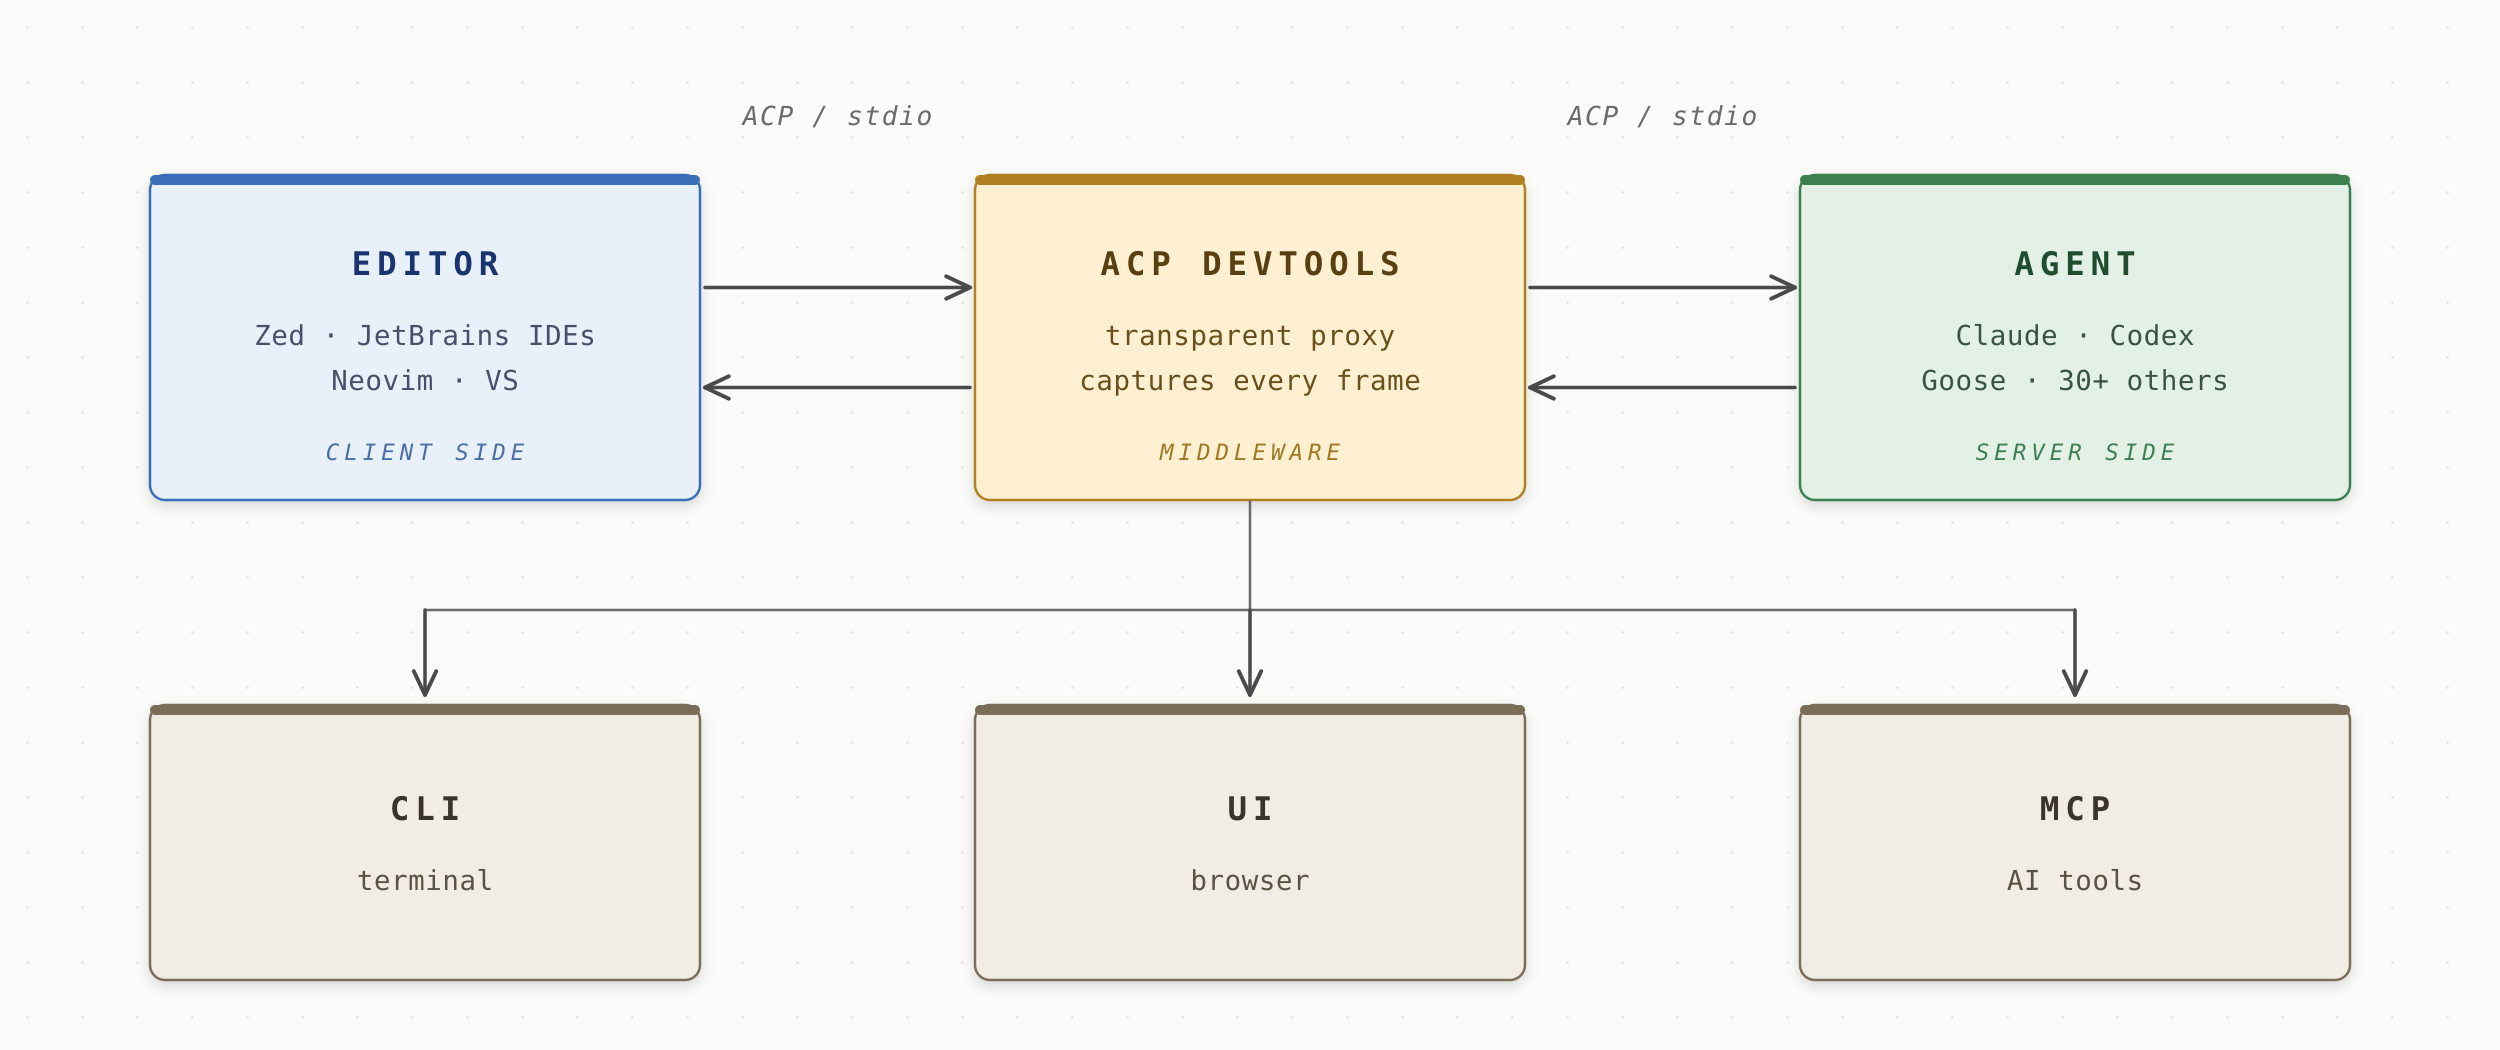
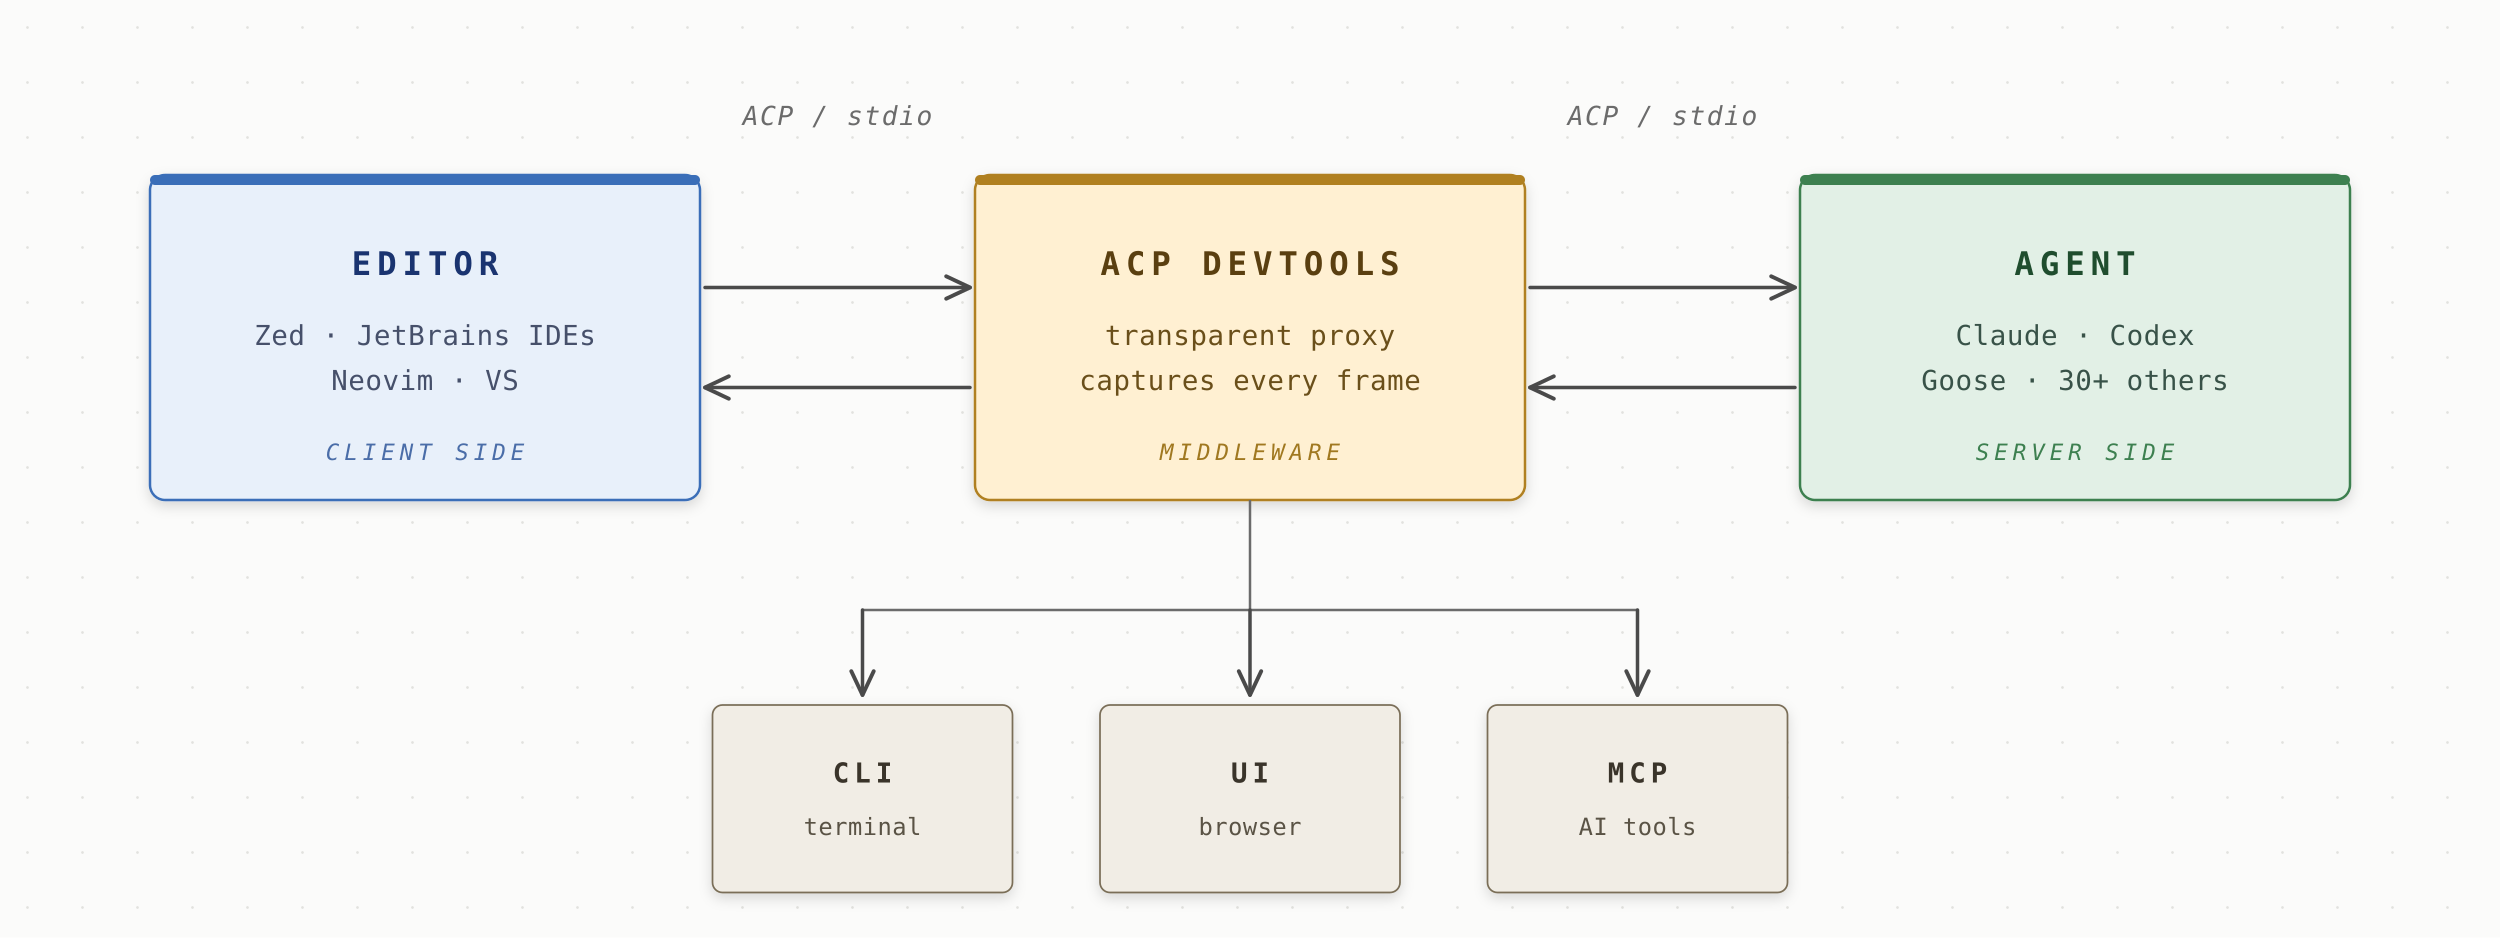
- <svg xmlns="http://www.w3.org/2000/svg" viewBox="0 0 1000 420" role="img" aria-label="ACP Devtools architecture: editor and agent exchange ACP frames through the proxy, which feeds three consumer interfaces — CLI, UI, and MCP." font-family="ui-monospace, 'JetBrains Mono', 'SF Mono', Menlo, Consolas, monospace" text-anchor="middle">
+ <svg xmlns="http://www.w3.org/2000/svg" viewBox="0 0 1000 375" role="img" aria-label="ACP Devtools architecture: editor and agent exchange ACP frames through the proxy, which feeds three consumer interfaces — CLI, UI, and MCP." font-family="ui-monospace, 'JetBrains Mono', 'SF Mono', Menlo, Consolas, monospace" text-anchor="middle">
  <defs>
    <filter id="cardShadow" x="-10%" y="-10%" width="120%" height="140%">
      <feGaussianBlur in="SourceAlpha" stdDeviation="2.6" />
      <feOffset dx="0" dy="2" />
      <feComponentTransfer>
        <feFuncA type="linear" slope="0.14" />
      </feComponentTransfer>
      <feMerge>
        <feMergeNode />
        <feMergeNode in="SourceGraphic" />
      </feMerge>
    </filter>
    <marker id="arrowEnd" viewBox="0 0 10 10" refX="9" refY="5" markerWidth="8" markerHeight="8" orient="auto-start-reverse">
      <path d="M 0.5 1 L 9 5 L 0.5 9" fill="none" stroke="#4a4a4a" stroke-width="1.4" stroke-linecap="round" stroke-linejoin="round" />
    </marker>
    <pattern id="dotgrid" x="0" y="0" width="22" height="22" patternUnits="userSpaceOnUse">
      <circle cx="11" cy="11" r="0.55" fill="#cdcdc8" />
    </pattern>
    <style>
            .title { font-size: 13px; font-weight: 700; letter-spacing: 0.18em; }
+             .title-sm { font-size: 11px; font-weight: 700; letter-spacing: 0.18em; }
            .sub { font-size: 11px; letter-spacing: 0.02em; }
+             .sub-sm { font-size: 9.5px; letter-spacing: 0.02em; }
            .role { font-size: 9px; letter-spacing: 0.22em; font-style: italic; }
            .edge { font-size: 10.5px; font-style: italic; letter-spacing: 0.06em; fill: #6b6b6b; }
            .chip-text { font-size: 9.5px; letter-spacing: 0.02em; fill: #4a4a4a; }
            .flow { stroke: #4a4a4a; stroke-width: 1.4; fill: none; stroke-linecap: round; }
            .bus { stroke: #6b6b6b; stroke-width: 1; fill: none; }
        </style>
  </defs>
  <rect width="100%" height="100%" fill="#fbfbfa" />
  <rect width="100%" height="100%" fill="url(#dotgrid)" opacity="0.55" />
  <g filter="url(#cardShadow)">
    <rect x="60" y="70" width="220" height="130" rx="6" fill="#e8f0fa" stroke="#3a6eb8" stroke-width="1" />
  </g>
  <rect x="60" y="70" width="220" height="4" rx="2" fill="#3a6eb8" />
  <text x="170" y="110" class="title" fill="#1a3470">EDITOR</text>
  <text x="170" y="138" class="sub" fill="#46506a">Zed · JetBrains IDEs</text>
  <text x="170" y="156" class="sub" fill="#46506a">Neovim · VS</text>
  <text x="170" y="184" class="role" fill="#4a6da8">CLIENT SIDE</text>
  <g filter="url(#cardShadow)">
    <rect x="390" y="70" width="220" height="130" rx="6" fill="#fff0d2" stroke="#b08020" stroke-width="1" />
  </g>
  <rect x="390" y="70" width="220" height="4" rx="2" fill="#b08020" />
  <text x="500" y="110" class="title" fill="#5a3f10">ACP DEVTOOLS</text>
  <text x="500" y="138" class="sub" fill="#6a4f1a">transparent proxy</text>
  <text x="500" y="156" class="sub" fill="#6a4f1a">captures every frame</text>
  <text x="500" y="184" class="role" fill="#a07820">MIDDLEWARE</text>
  <g filter="url(#cardShadow)">
    <rect x="720" y="70" width="220" height="130" rx="6" fill="#e2f0e6" stroke="#3d8050" stroke-width="1" />
  </g>
  <rect x="720" y="70" width="220" height="4" rx="2" fill="#3d8050" />
  <text x="830" y="110" class="title" fill="#1f4d2e">AGENT</text>
  <text x="830" y="138" class="sub" fill="#385248">Claude · Codex</text>
  <text x="830" y="156" class="sub" fill="#385248">Goose · 30+ others</text>
  <text x="830" y="184" class="role" fill="#3d8050">SERVER SIDE</text>
  <line x1="282" y1="115" x2="388" y2="115" class="flow" marker-end="url(#arrowEnd)" />
  <line x1="388" y1="155" x2="282" y2="155" class="flow" marker-end="url(#arrowEnd)" />
  <text x="335" y="50" class="edge">ACP / stdio</text>
  <line x1="612" y1="115" x2="718" y2="115" class="flow" marker-end="url(#arrowEnd)" />
  <line x1="718" y1="155" x2="612" y2="155" class="flow" marker-end="url(#arrowEnd)" />
  <text x="665" y="50" class="edge">ACP / stdio</text>
  <line x1="500" y1="200" x2="500" y2="244" class="bus" />
-   <line x1="170" y1="244" x2="830" y2="244" class="bus" />
-   <line x1="170" y1="244" x2="170" y2="278" class="flow" marker-end="url(#arrowEnd)" />
+   <line x1="345" y1="244" x2="655" y2="244" class="bus" />
+   <line x1="345" y1="244" x2="345" y2="278" class="flow" marker-end="url(#arrowEnd)" />
  <line x1="500" y1="244" x2="500" y2="278" class="flow" marker-end="url(#arrowEnd)" />
-   <line x1="830" y1="244" x2="830" y2="278" class="flow" marker-end="url(#arrowEnd)" />
+   <line x1="655" y1="244" x2="655" y2="278" class="flow" marker-end="url(#arrowEnd)" />
  <g filter="url(#cardShadow)">
-     <rect x="60" y="282" width="220" height="110" rx="6" fill="#f1ede5" stroke="#7a6e58" stroke-width="1" />
+     <rect x="285" y="282" width="120" height="75" rx="4" fill="#f1ede5" stroke="#7a6e58" stroke-width="0.7" />
  </g>
-   <rect x="60" y="282" width="220" height="4" rx="2" fill="#7a6e58" />
-   <text x="170" y="328" class="title" fill="#3a342a">CLI</text>
-   <text x="170" y="356" class="sub" fill="#5a5345">terminal</text>
+   <text x="345" y="313" class="title-sm" fill="#3a342a">CLI</text>
+   <text x="345" y="334" class="sub-sm" fill="#5a5345">terminal</text>
  <g filter="url(#cardShadow)">
-     <rect x="390" y="282" width="220" height="110" rx="6" fill="#f1ede5" stroke="#7a6e58" stroke-width="1" />
+     <rect x="440" y="282" width="120" height="75" rx="4" fill="#f1ede5" stroke="#7a6e58" stroke-width="0.7" />
  </g>
-   <rect x="390" y="282" width="220" height="4" rx="2" fill="#7a6e58" />
-   <text x="500" y="328" class="title" fill="#3a342a">UI</text>
-   <text x="500" y="356" class="sub" fill="#5a5345">browser</text>
+   <text x="500" y="313" class="title-sm" fill="#3a342a">UI</text>
+   <text x="500" y="334" class="sub-sm" fill="#5a5345">browser</text>
  <g filter="url(#cardShadow)">
-     <rect x="720" y="282" width="220" height="110" rx="6" fill="#f1ede5" stroke="#7a6e58" stroke-width="1" />
+     <rect x="595" y="282" width="120" height="75" rx="4" fill="#f1ede5" stroke="#7a6e58" stroke-width="0.7" />
  </g>
-   <rect x="720" y="282" width="220" height="4" rx="2" fill="#7a6e58" />
-   <text x="830" y="328" class="title" fill="#3a342a">MCP</text>
-   <text x="830" y="356" class="sub" fill="#5a5345">AI tools</text>
+   <text x="655" y="313" class="title-sm" fill="#3a342a">MCP</text>
+   <text x="655" y="334" class="sub-sm" fill="#5a5345">AI tools</text>
</svg>
